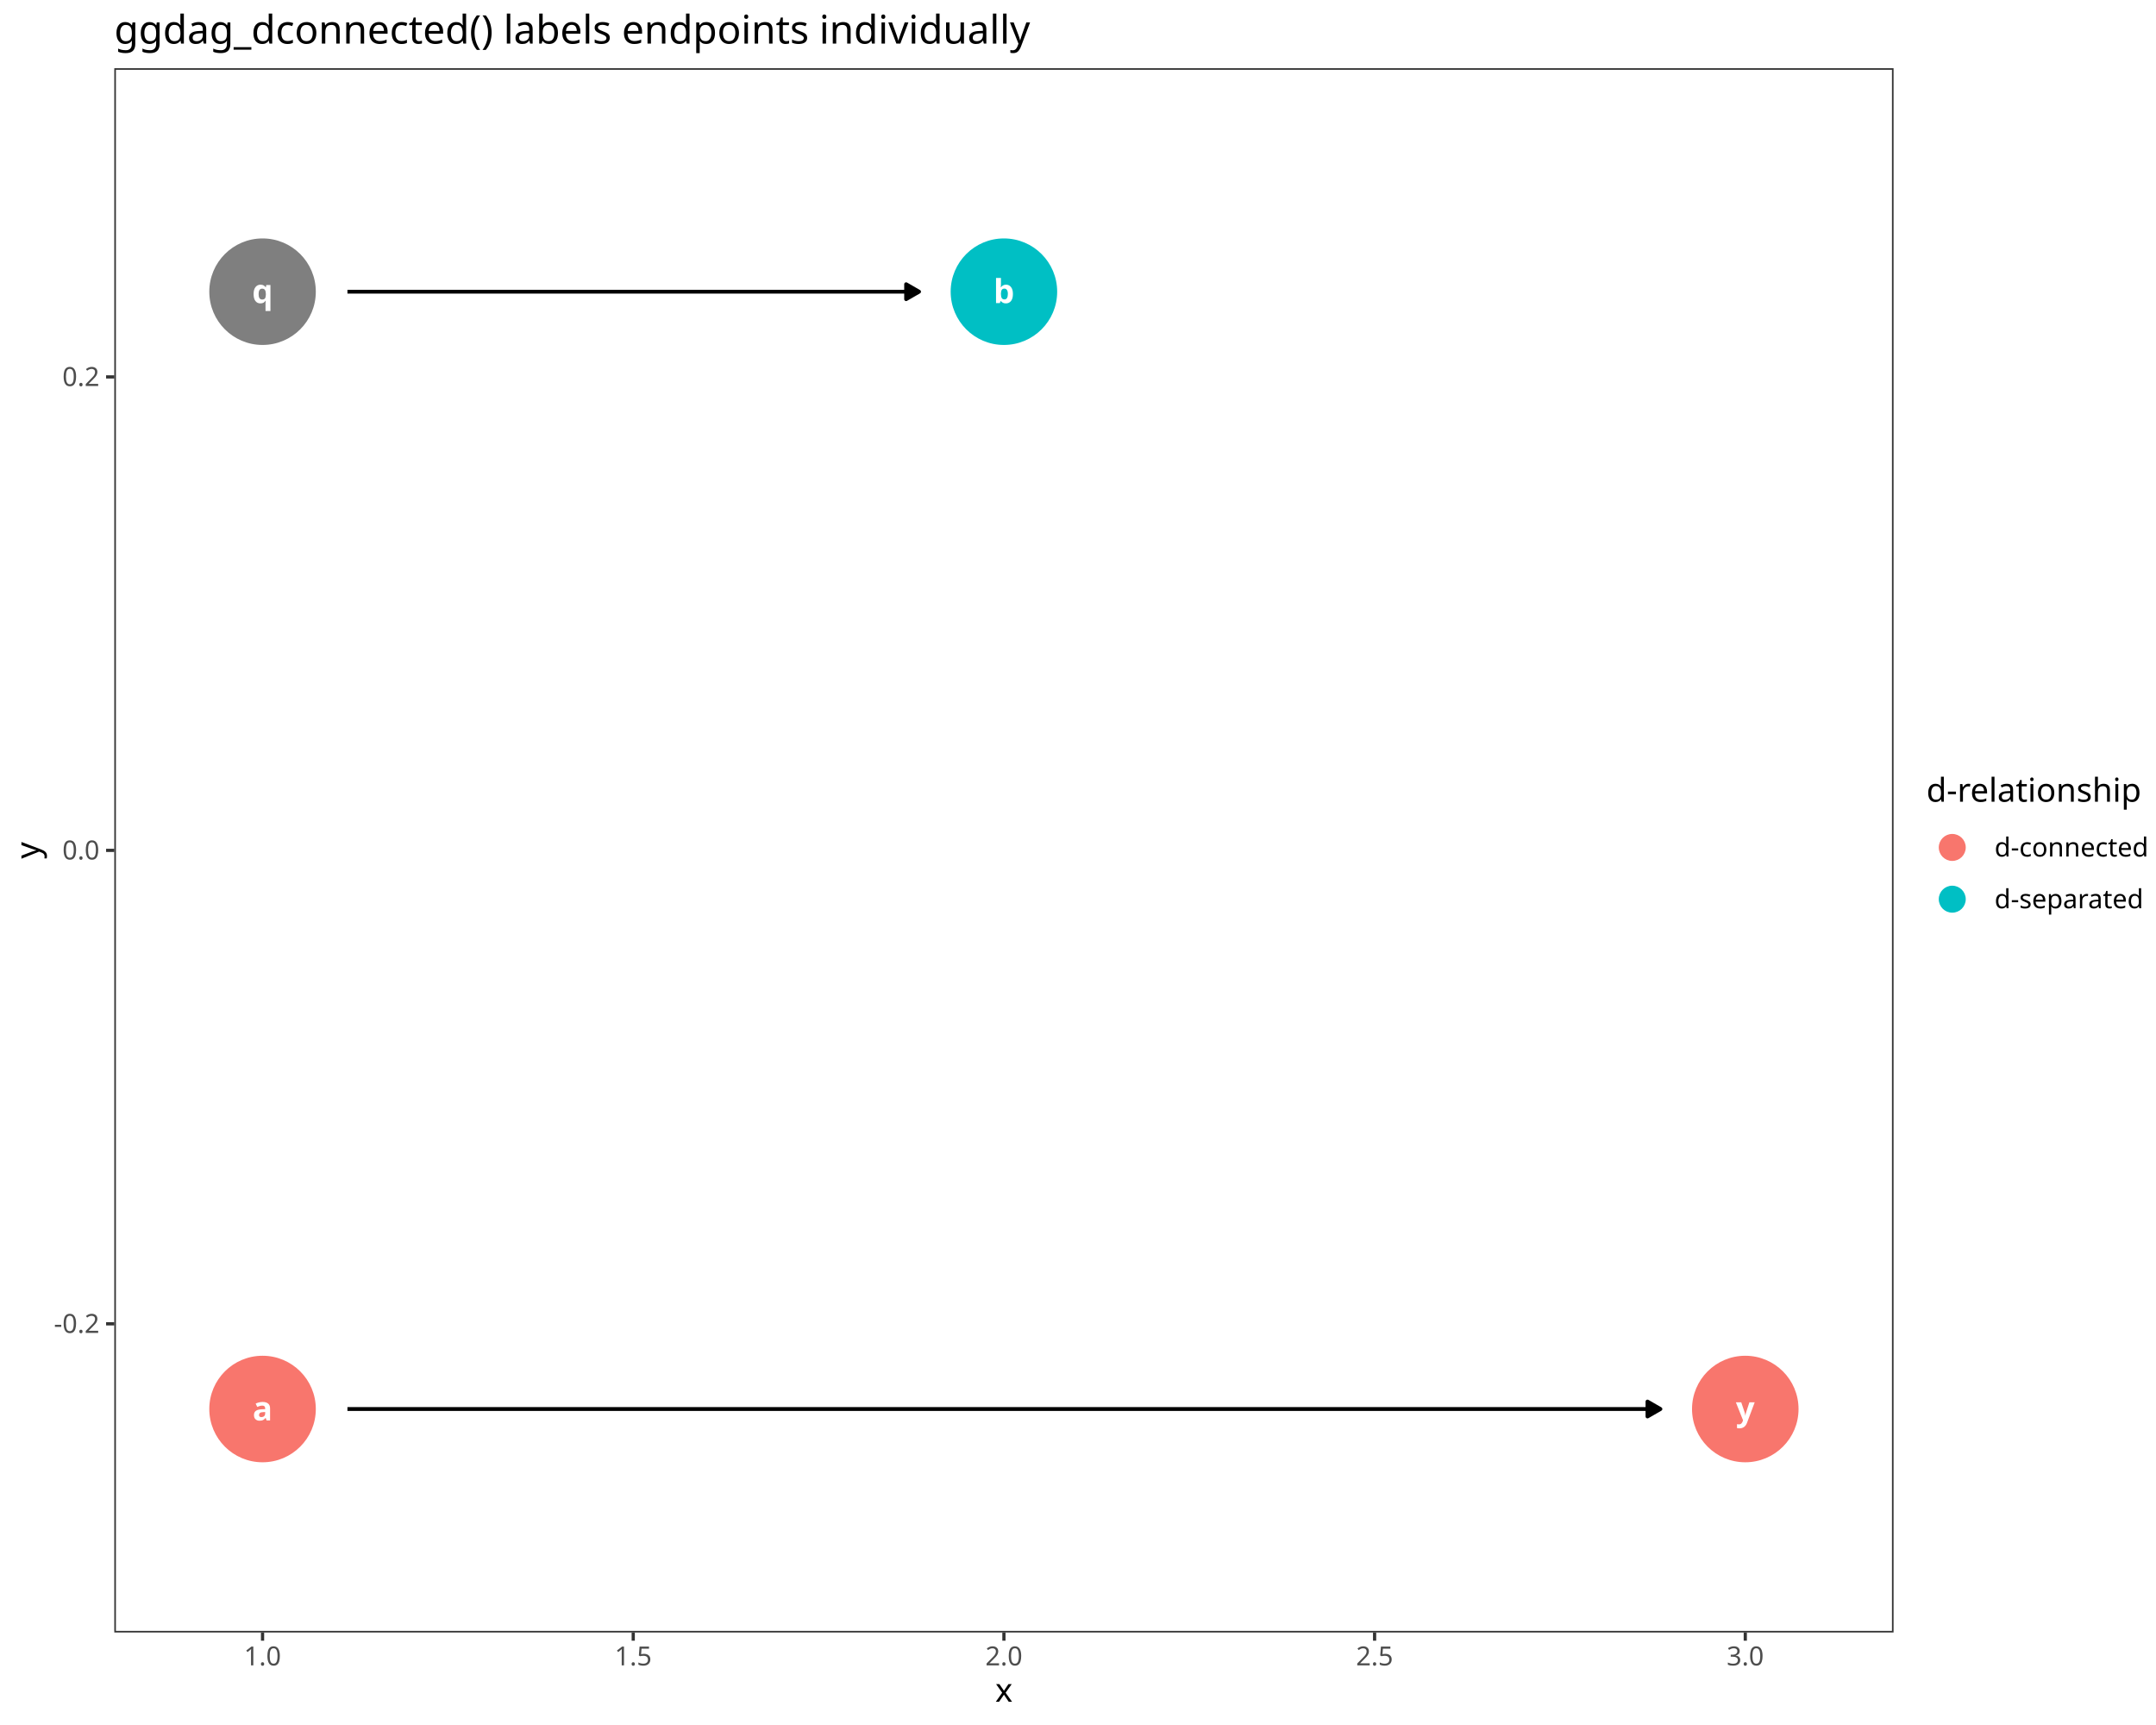
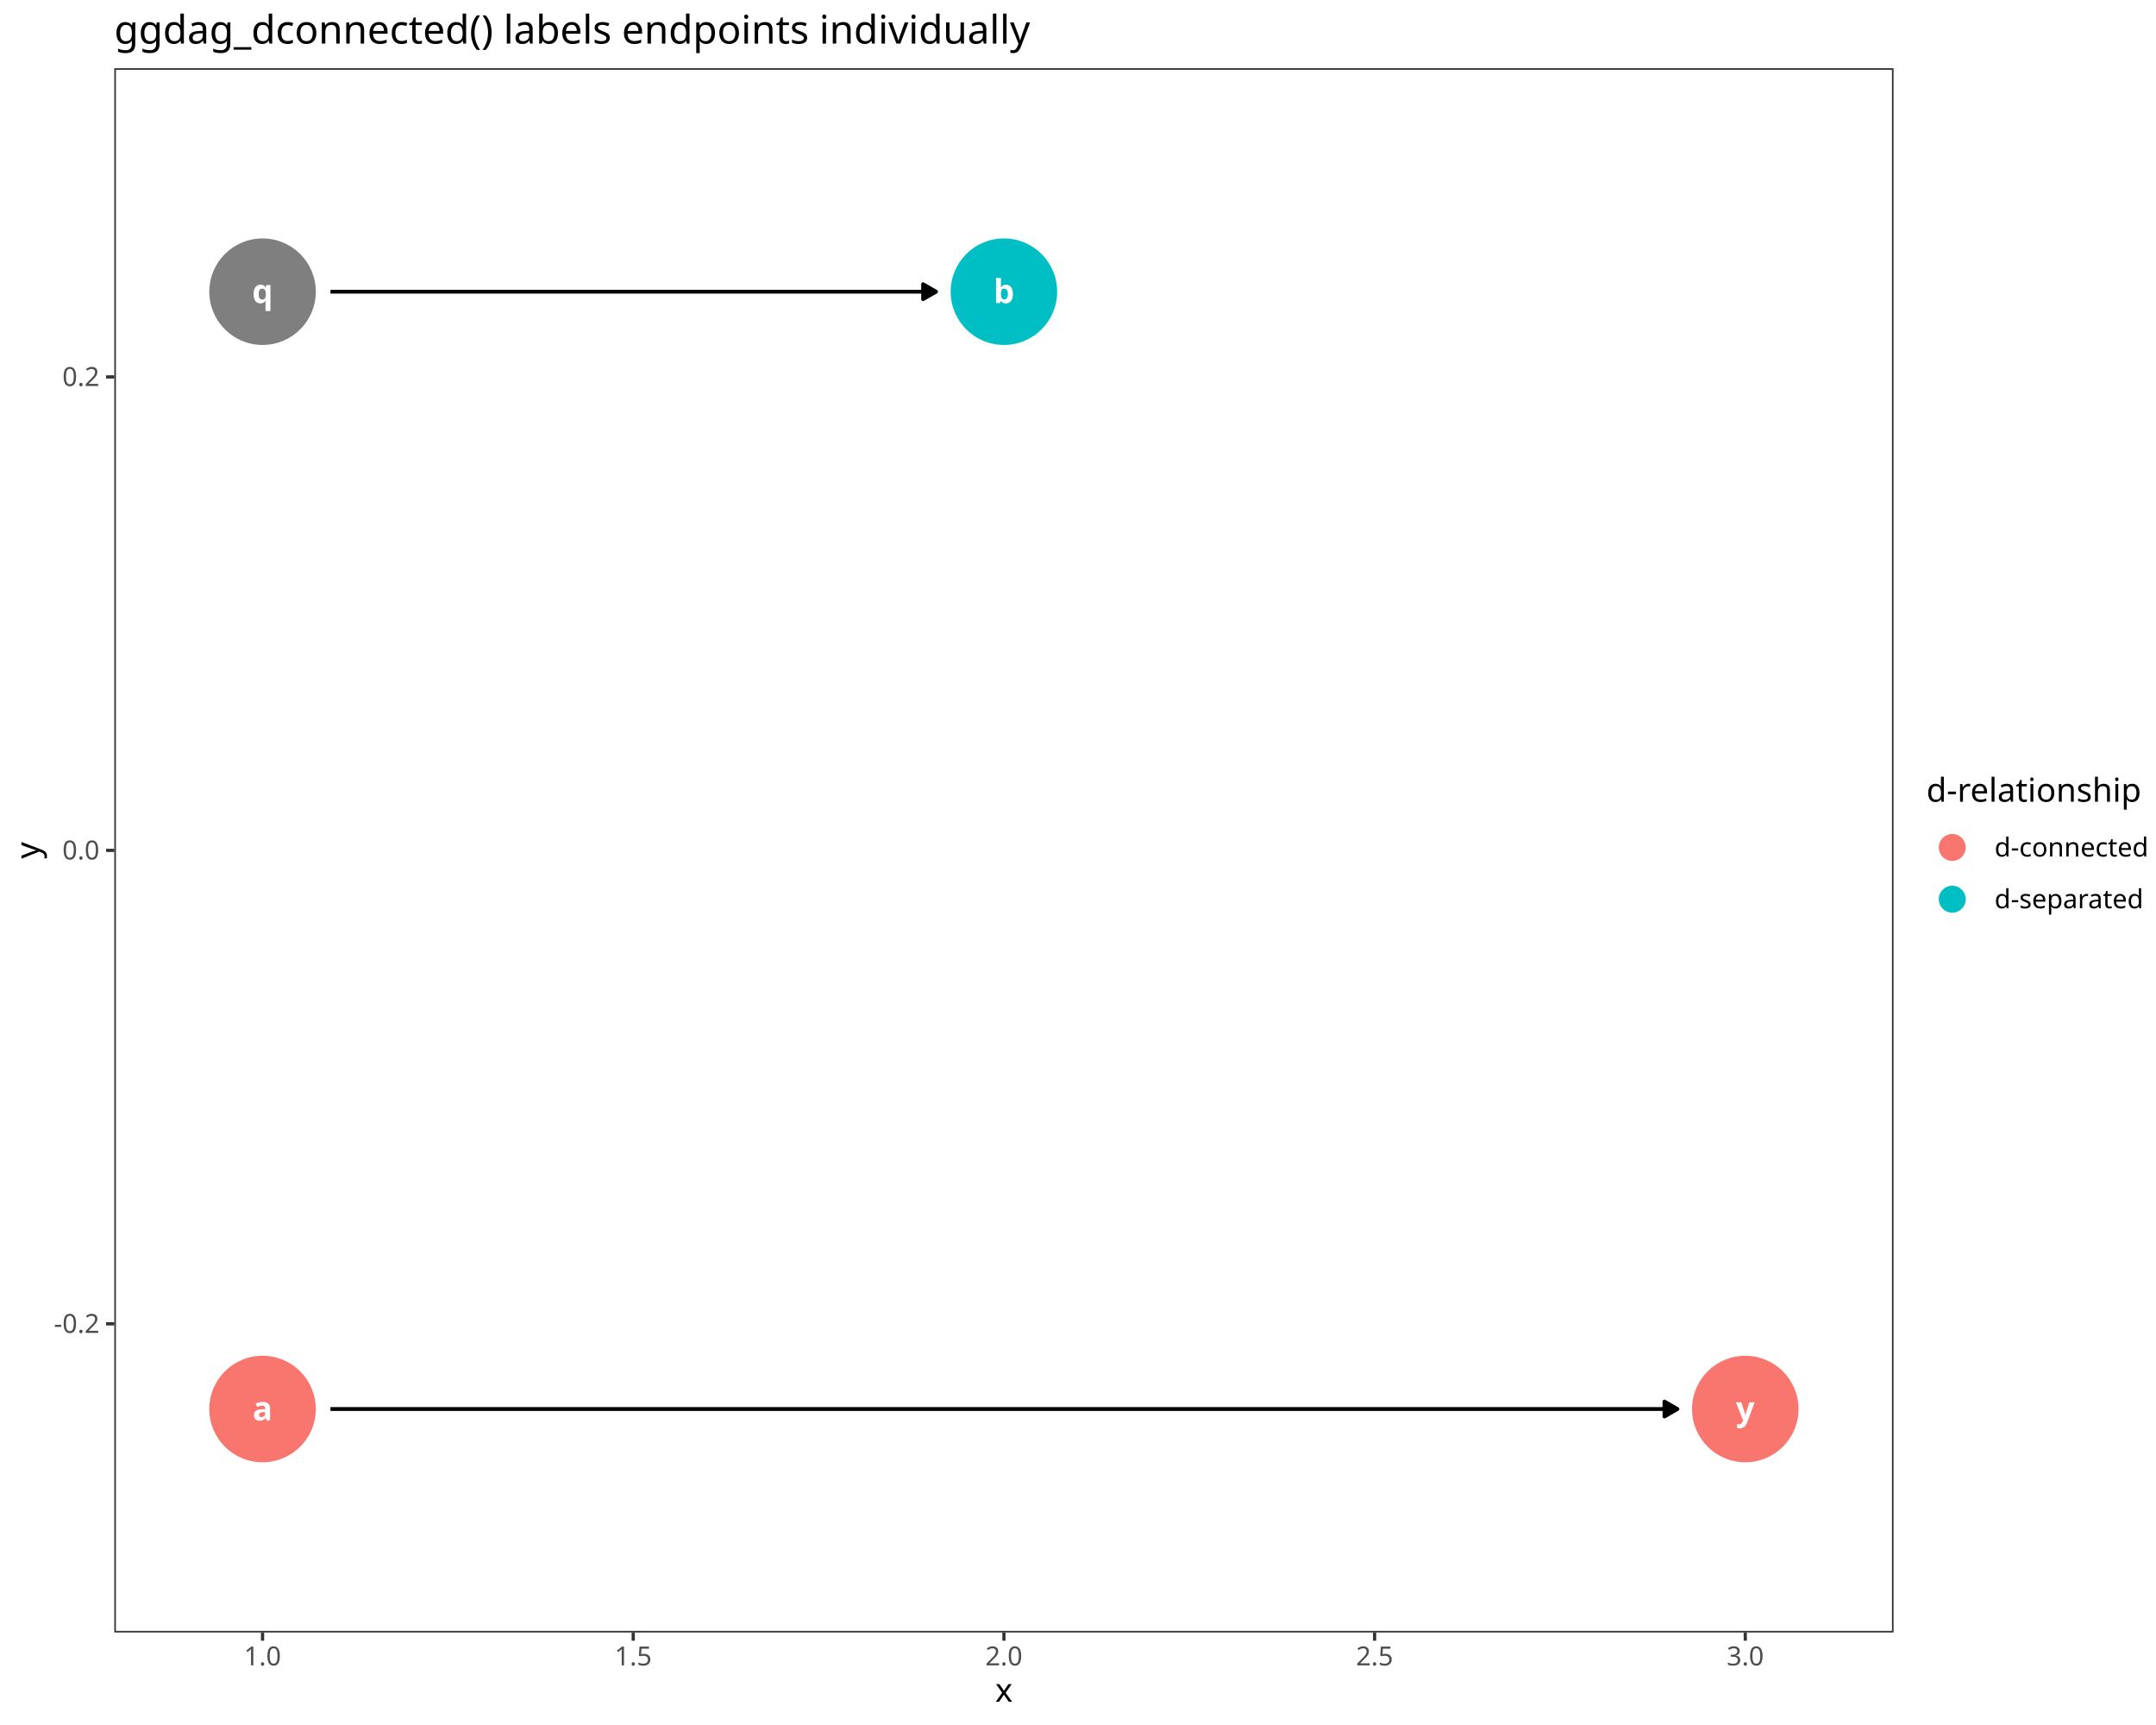
<svg xmlns="http://www.w3.org/2000/svg" class="svglite" data-engine-version="2.0" width="720.00pt" height="576.00pt" viewBox="0 0 720.00 576.00">
  <defs>
    <style type="text/css">
    .svglite line, .svglite polyline, .svglite polygon, .svglite path, .svglite rect, .svglite circle {
      fill: none;
      stroke: #000000;
      stroke-linecap: round;
      stroke-linejoin: round;
      stroke-miterlimit: 10.00;
    }
  </style>
  </defs>
  <rect width="100%" height="100%" style="stroke: none; fill: #FFFFFF;" />
  <defs>
    <clipPath id="cpMC4wMHw3MjAuMDB8MC4wMHw1NzYuMDA=">
      <rect x="0.00" y="0.00" width="720.00" height="576.00" />
    </clipPath>
  </defs>
  <g clip-path="url(#cpMC4wMHw3MjAuMDB8MC4wMHw1NzYuMDA=)">
    <rect x="0.00" y="0.00" width="720.00" height="576.00" style="stroke-width: 1.07; stroke: #FFFFFF; fill: #FFFFFF;" />
  </g>
  <defs>
    <clipPath id="cpMzguMTd8NjMyLjM2fDIyLjc4fDU0NS4xMQ==">
      <rect x="38.17" y="22.78" width="594.19" height="522.33" />
    </clipPath>
  </defs>
  <g clip-path="url(#cpMzguMTd8NjMyLjM2fDIyLjc4fDU0NS4xMQ==)">
    <rect x="38.17" y="22.78" width="594.19" height="522.33" style="stroke-width: 1.07; stroke: none; fill: #FFFFFF;" />
    <circle cx="87.68" cy="470.49" r="17.43" style="stroke-width: 0.71; stroke: #F8766D; fill: #F8766D;" />
    <circle cx="335.26" cy="97.40" r="17.43" style="stroke-width: 0.71; stroke: #00BFC4; fill: #00BFC4;" />
    <circle cx="87.68" cy="97.40" r="17.43" style="stroke-width: 0.71; stroke: #7F7F7F; fill: #7F7F7F;" />
    <circle cx="582.84" cy="470.49" r="17.43" style="stroke-width: 0.71; stroke: #F8766D; fill: #F8766D;" />
-     <polyline points="116.03,470.49 117.69,470.49 122.70,470.49 127.70,470.49 132.70,470.49 137.70,470.49 142.70,470.49 147.70,470.49 152.71,470.49 157.71,470.49 162.71,470.49 167.71,470.49 172.71,470.49 177.71,470.49 182.71,470.49 187.72,470.49 192.72,470.49 197.72,470.49 202.72,470.49 207.72,470.49 212.72,470.49 217.73,470.49 222.73,470.49 227.73,470.49 232.73,470.49 237.73,470.49 242.73,470.49 247.74,470.49 252.74,470.49 257.74,470.49 262.74,470.49 267.74,470.49 272.74,470.49 277.75,470.49 282.75,470.49 287.75,470.49 292.75,470.49 297.75,470.49 302.75,470.49 307.75,470.49 312.76,470.49 317.76,470.49 322.76,470.49 327.76,470.49 332.76,470.49 337.76,470.49 342.77,470.49 347.77,470.49 352.77,470.49 357.77,470.49 362.77,470.49 367.77,470.49 372.78,470.49 377.78,470.49 382.78,470.49 387.78,470.49 392.78,470.49 397.78,470.49 402.78,470.49 407.79,470.49 412.79,470.49 417.79,470.49 422.79,470.49 427.79,470.49 432.79,470.49 437.80,470.49 442.80,470.49 447.80,470.49 452.80,470.49 457.80,470.49 462.80,470.49 467.81,470.49 472.81,470.49 477.81,470.49 482.81,470.49 487.81,470.49 492.81,470.49 497.82,470.49 502.82,470.49 507.82,470.49 512.82,470.49 517.82,470.49 522.82,470.49 527.82,470.49 532.83,470.49 537.83,470.49 542.83,470.49 547.83,470.49 552.83,470.49 554.50,470.49 " style="stroke-width: 1.28; stroke-linecap: butt;" />
-     <polygon points="550.18,472.98 554.50,470.49 550.18,468.00 " style="stroke-width: 1.28; stroke-linecap: butt; fill: #000000;" />
-     <polyline points="116.03,97.40 117.69,97.40 120.19,97.40 122.70,97.40 125.20,97.40 127.70,97.40 130.20,97.40 132.70,97.40 135.20,97.40 137.70,97.40 140.20,97.40 142.70,97.40 145.20,97.40 147.70,97.40 150.20,97.40 152.71,97.40 155.21,97.40 157.71,97.40 160.21,97.40 162.71,97.40 165.21,97.40 167.71,97.40 170.21,97.40 172.71,97.40 175.21,97.40 177.71,97.40 180.21,97.40 182.71,97.40 185.22,97.40 187.72,97.40 190.22,97.40 192.72,97.40 195.22,97.40 197.72,97.40 200.22,97.40 202.72,97.40 205.22,97.40 207.72,97.40 210.22,97.40 212.72,97.40 215.23,97.40 217.73,97.40 220.23,97.40 222.73,97.40 225.23,97.40 227.73,97.40 230.23,97.40 232.73,97.40 235.23,97.40 237.73,97.40 240.23,97.40 242.73,97.40 245.23,97.40 247.74,97.40 250.24,97.40 252.74,97.40 255.24,97.40 257.74,97.40 260.24,97.40 262.74,97.40 265.24,97.40 267.74,97.40 270.24,97.40 272.74,97.40 275.24,97.40 277.75,97.40 280.25,97.40 282.75,97.40 285.25,97.40 287.75,97.40 290.25,97.40 292.75,97.40 295.25,97.40 297.75,97.40 300.25,97.40 302.75,97.40 305.25,97.40 306.92,97.40 " style="stroke-width: 1.28; stroke-linecap: butt;" />
-     <polygon points="302.60,99.89 306.92,97.40 302.60,94.91 " style="stroke-width: 1.28; stroke-linecap: butt; fill: #000000;" />
+     <polyline points="110.36,470.49 112.69,470.49 117.69,470.49 122.70,470.49 127.70,470.49 132.70,470.49 137.70,470.49 142.70,470.49 147.70,470.49 152.71,470.49 157.71,470.49 162.71,470.49 167.71,470.49 172.71,470.49 177.71,470.49 182.71,470.49 187.72,470.49 192.72,470.49 197.72,470.49 202.72,470.49 207.72,470.49 212.72,470.49 217.73,470.49 222.73,470.49 227.73,470.49 232.73,470.49 237.73,470.49 242.73,470.49 247.74,470.49 252.74,470.49 257.74,470.49 262.74,470.49 267.74,470.49 272.74,470.49 277.75,470.49 282.75,470.49 287.75,470.49 292.75,470.49 297.75,470.49 302.75,470.49 307.75,470.49 312.76,470.49 317.76,470.49 322.76,470.49 327.76,470.49 332.76,470.49 337.76,470.49 342.77,470.49 347.77,470.49 352.77,470.49 357.77,470.49 362.77,470.49 367.77,470.49 372.78,470.49 377.78,470.49 382.78,470.49 387.78,470.49 392.78,470.49 397.78,470.49 402.78,470.49 407.79,470.49 412.79,470.49 417.79,470.49 422.79,470.49 427.79,470.49 432.79,470.49 437.80,470.49 442.80,470.49 447.80,470.49 452.80,470.49 457.80,470.49 462.80,470.49 467.81,470.49 472.81,470.49 477.81,470.49 482.81,470.49 487.81,470.49 492.81,470.49 497.82,470.49 502.82,470.49 507.82,470.49 512.82,470.49 517.82,470.49 522.82,470.49 527.82,470.49 532.83,470.49 537.83,470.49 542.83,470.49 547.83,470.49 552.83,470.49 557.83,470.49 560.17,470.49 " style="stroke-width: 1.28; stroke-linecap: butt;" />
+     <polygon points="555.85,472.98 560.17,470.49 555.85,468.00 " style="stroke-width: 1.28; stroke-linecap: butt; fill: #000000;" />
+     <polyline points="110.36,97.40 112.69,97.40 115.19,97.40 117.69,97.40 120.19,97.40 122.70,97.40 125.20,97.40 127.70,97.40 130.20,97.40 132.70,97.40 135.20,97.40 137.70,97.40 140.20,97.40 142.70,97.40 145.20,97.40 147.70,97.40 150.20,97.40 152.71,97.40 155.21,97.40 157.71,97.40 160.21,97.40 162.71,97.40 165.21,97.40 167.71,97.40 170.21,97.40 172.71,97.40 175.21,97.40 177.71,97.40 180.21,97.40 182.71,97.40 185.22,97.40 187.72,97.40 190.22,97.40 192.72,97.40 195.22,97.40 197.72,97.40 200.22,97.40 202.72,97.40 205.22,97.40 207.72,97.40 210.22,97.40 212.72,97.40 215.23,97.40 217.73,97.40 220.23,97.40 222.73,97.40 225.23,97.40 227.73,97.40 230.23,97.40 232.73,97.40 235.23,97.40 237.73,97.40 240.23,97.40 242.73,97.40 245.23,97.40 247.74,97.40 250.24,97.40 252.74,97.40 255.24,97.40 257.74,97.40 260.24,97.40 262.74,97.40 265.24,97.40 267.74,97.40 270.24,97.40 272.74,97.40 275.24,97.40 277.75,97.40 280.25,97.40 282.75,97.40 285.25,97.40 287.75,97.40 290.25,97.40 292.75,97.40 295.25,97.40 297.75,97.40 300.25,97.40 302.75,97.40 305.25,97.40 307.75,97.40 310.26,97.40 312.59,97.40 " style="stroke-width: 1.28; stroke-linecap: butt;" />
+     <polygon points="308.27,99.89 312.59,97.40 308.27,94.91 " style="stroke-width: 1.28; stroke-linecap: butt; fill: #000000;" />
    <text x="87.68" y="474.29" text-anchor="middle" style="font-size: 11.04px; font-weight: bold; fill: #FFFFFF; font-family: sans;" textLength="6.14px" lengthAdjust="spacingAndGlyphs">a</text>
    <text x="335.26" y="101.20" text-anchor="middle" style="font-size: 11.04px; font-weight: bold; fill: #FFFFFF; font-family: sans;" textLength="6.14px" lengthAdjust="spacingAndGlyphs">b</text>
    <text x="87.68" y="101.20" text-anchor="middle" style="font-size: 11.04px; font-weight: bold; fill: #FFFFFF; font-family: sans;" textLength="6.14px" lengthAdjust="spacingAndGlyphs">q</text>
    <text x="582.84" y="474.29" text-anchor="middle" style="font-size: 11.04px; font-weight: bold; fill: #FFFFFF; font-family: sans;" textLength="5.52px" lengthAdjust="spacingAndGlyphs">y</text>
    <rect x="38.17" y="22.78" width="594.19" height="522.33" style="stroke-width: 1.07; stroke: #333333;" />
  </g>
  <g clip-path="url(#cpMC4wMHw3MjAuMDB8MC4wMHw1NzYuMDA=)">
    <text x="33.24" y="445.07" text-anchor="end" style="font-size: 8.80px; fill: #4D4D4D; font-family: sans;" textLength="15.16px" lengthAdjust="spacingAndGlyphs">-0.2</text>
    <text x="33.24" y="286.98" text-anchor="end" style="font-size: 8.80px; fill: #4D4D4D; font-family: sans;" textLength="12.23px" lengthAdjust="spacingAndGlyphs">0.0</text>
    <text x="33.24" y="128.89" text-anchor="end" style="font-size: 8.80px; fill: #4D4D4D; font-family: sans;" textLength="12.23px" lengthAdjust="spacingAndGlyphs">0.2</text>
    <polyline points="35.43,442.04 38.17,442.04 " style="stroke-width: 1.07; stroke: #333333; stroke-linecap: butt;" />
    <polyline points="35.43,283.95 38.17,283.95 " style="stroke-width: 1.07; stroke: #333333; stroke-linecap: butt;" />
    <polyline points="35.43,125.86 38.17,125.86 " style="stroke-width: 1.07; stroke: #333333; stroke-linecap: butt;" />
    <polyline points="87.68,547.85 87.68,545.11 " style="stroke-width: 1.07; stroke: #333333; stroke-linecap: butt;" />
    <polyline points="211.47,547.85 211.47,545.11 " style="stroke-width: 1.07; stroke: #333333; stroke-linecap: butt;" />
    <polyline points="335.26,547.85 335.26,545.11 " style="stroke-width: 1.07; stroke: #333333; stroke-linecap: butt;" />
    <polyline points="459.05,547.85 459.05,545.11 " style="stroke-width: 1.07; stroke: #333333; stroke-linecap: butt;" />
    <polyline points="582.84,547.85 582.84,545.11 " style="stroke-width: 1.07; stroke: #333333; stroke-linecap: butt;" />
    <text x="87.68" y="556.10" text-anchor="middle" style="font-size: 8.80px; fill: #4D4D4D; font-family: sans;" textLength="12.23px" lengthAdjust="spacingAndGlyphs">1.0</text>
    <text x="211.47" y="556.10" text-anchor="middle" style="font-size: 8.80px; fill: #4D4D4D; font-family: sans;" textLength="12.23px" lengthAdjust="spacingAndGlyphs">1.5</text>
    <text x="335.26" y="556.10" text-anchor="middle" style="font-size: 8.80px; fill: #4D4D4D; font-family: sans;" textLength="12.23px" lengthAdjust="spacingAndGlyphs">2.0</text>
    <text x="459.05" y="556.10" text-anchor="middle" style="font-size: 8.80px; fill: #4D4D4D; font-family: sans;" textLength="12.23px" lengthAdjust="spacingAndGlyphs">2.5</text>
    <text x="582.84" y="556.10" text-anchor="middle" style="font-size: 8.80px; fill: #4D4D4D; font-family: sans;" textLength="12.23px" lengthAdjust="spacingAndGlyphs">3.0</text>
    <text x="335.26" y="568.24" text-anchor="middle" style="font-size: 11.00px; font-family: sans;" textLength="5.50px" lengthAdjust="spacingAndGlyphs">x</text>
    <text transform="translate(13.05,283.95) rotate(-90)" text-anchor="middle" style="font-size: 11.00px; font-family: sans;" textLength="5.50px" lengthAdjust="spacingAndGlyphs">y</text>
    <rect x="643.32" y="259.00" width="71.20" height="49.89" style="stroke-width: 1.07; stroke: none; fill: #FFFFFF;" />
    <text x="643.32" y="267.71" style="font-size: 11.00px; font-family: sans;" textLength="66.04px" lengthAdjust="spacingAndGlyphs">d-relationship</text>
    <rect x="643.32" y="274.33" width="17.28" height="17.28" style="stroke-width: 1.07; stroke: none; fill: #FFFFFF;" />
    <circle cx="651.96" cy="282.97" r="4.27" style="stroke-width: 0.47; stroke: #F8766D; fill: #F8766D;" />
    <rect x="643.32" y="291.61" width="17.28" height="17.28" style="stroke-width: 1.07; stroke: none; fill: #FFFFFF;" />
    <circle cx="651.96" cy="300.25" r="4.27" style="stroke-width: 0.47; stroke: #00BFC4; fill: #00BFC4;" />
    <text x="666.08" y="286.00" style="font-size: 8.80px; font-family: sans;" textLength="48.44px" lengthAdjust="spacingAndGlyphs">d-connected</text>
    <text x="666.08" y="303.28" style="font-size: 8.80px; font-family: sans;" textLength="46.97px" lengthAdjust="spacingAndGlyphs">d-separated</text>
    <text x="38.17" y="14.56" style="font-size: 13.20px; font-family: sans;" textLength="288.43px" lengthAdjust="spacingAndGlyphs">ggdag_dconnected() labels endpoints individually</text>
  </g>
</svg>
